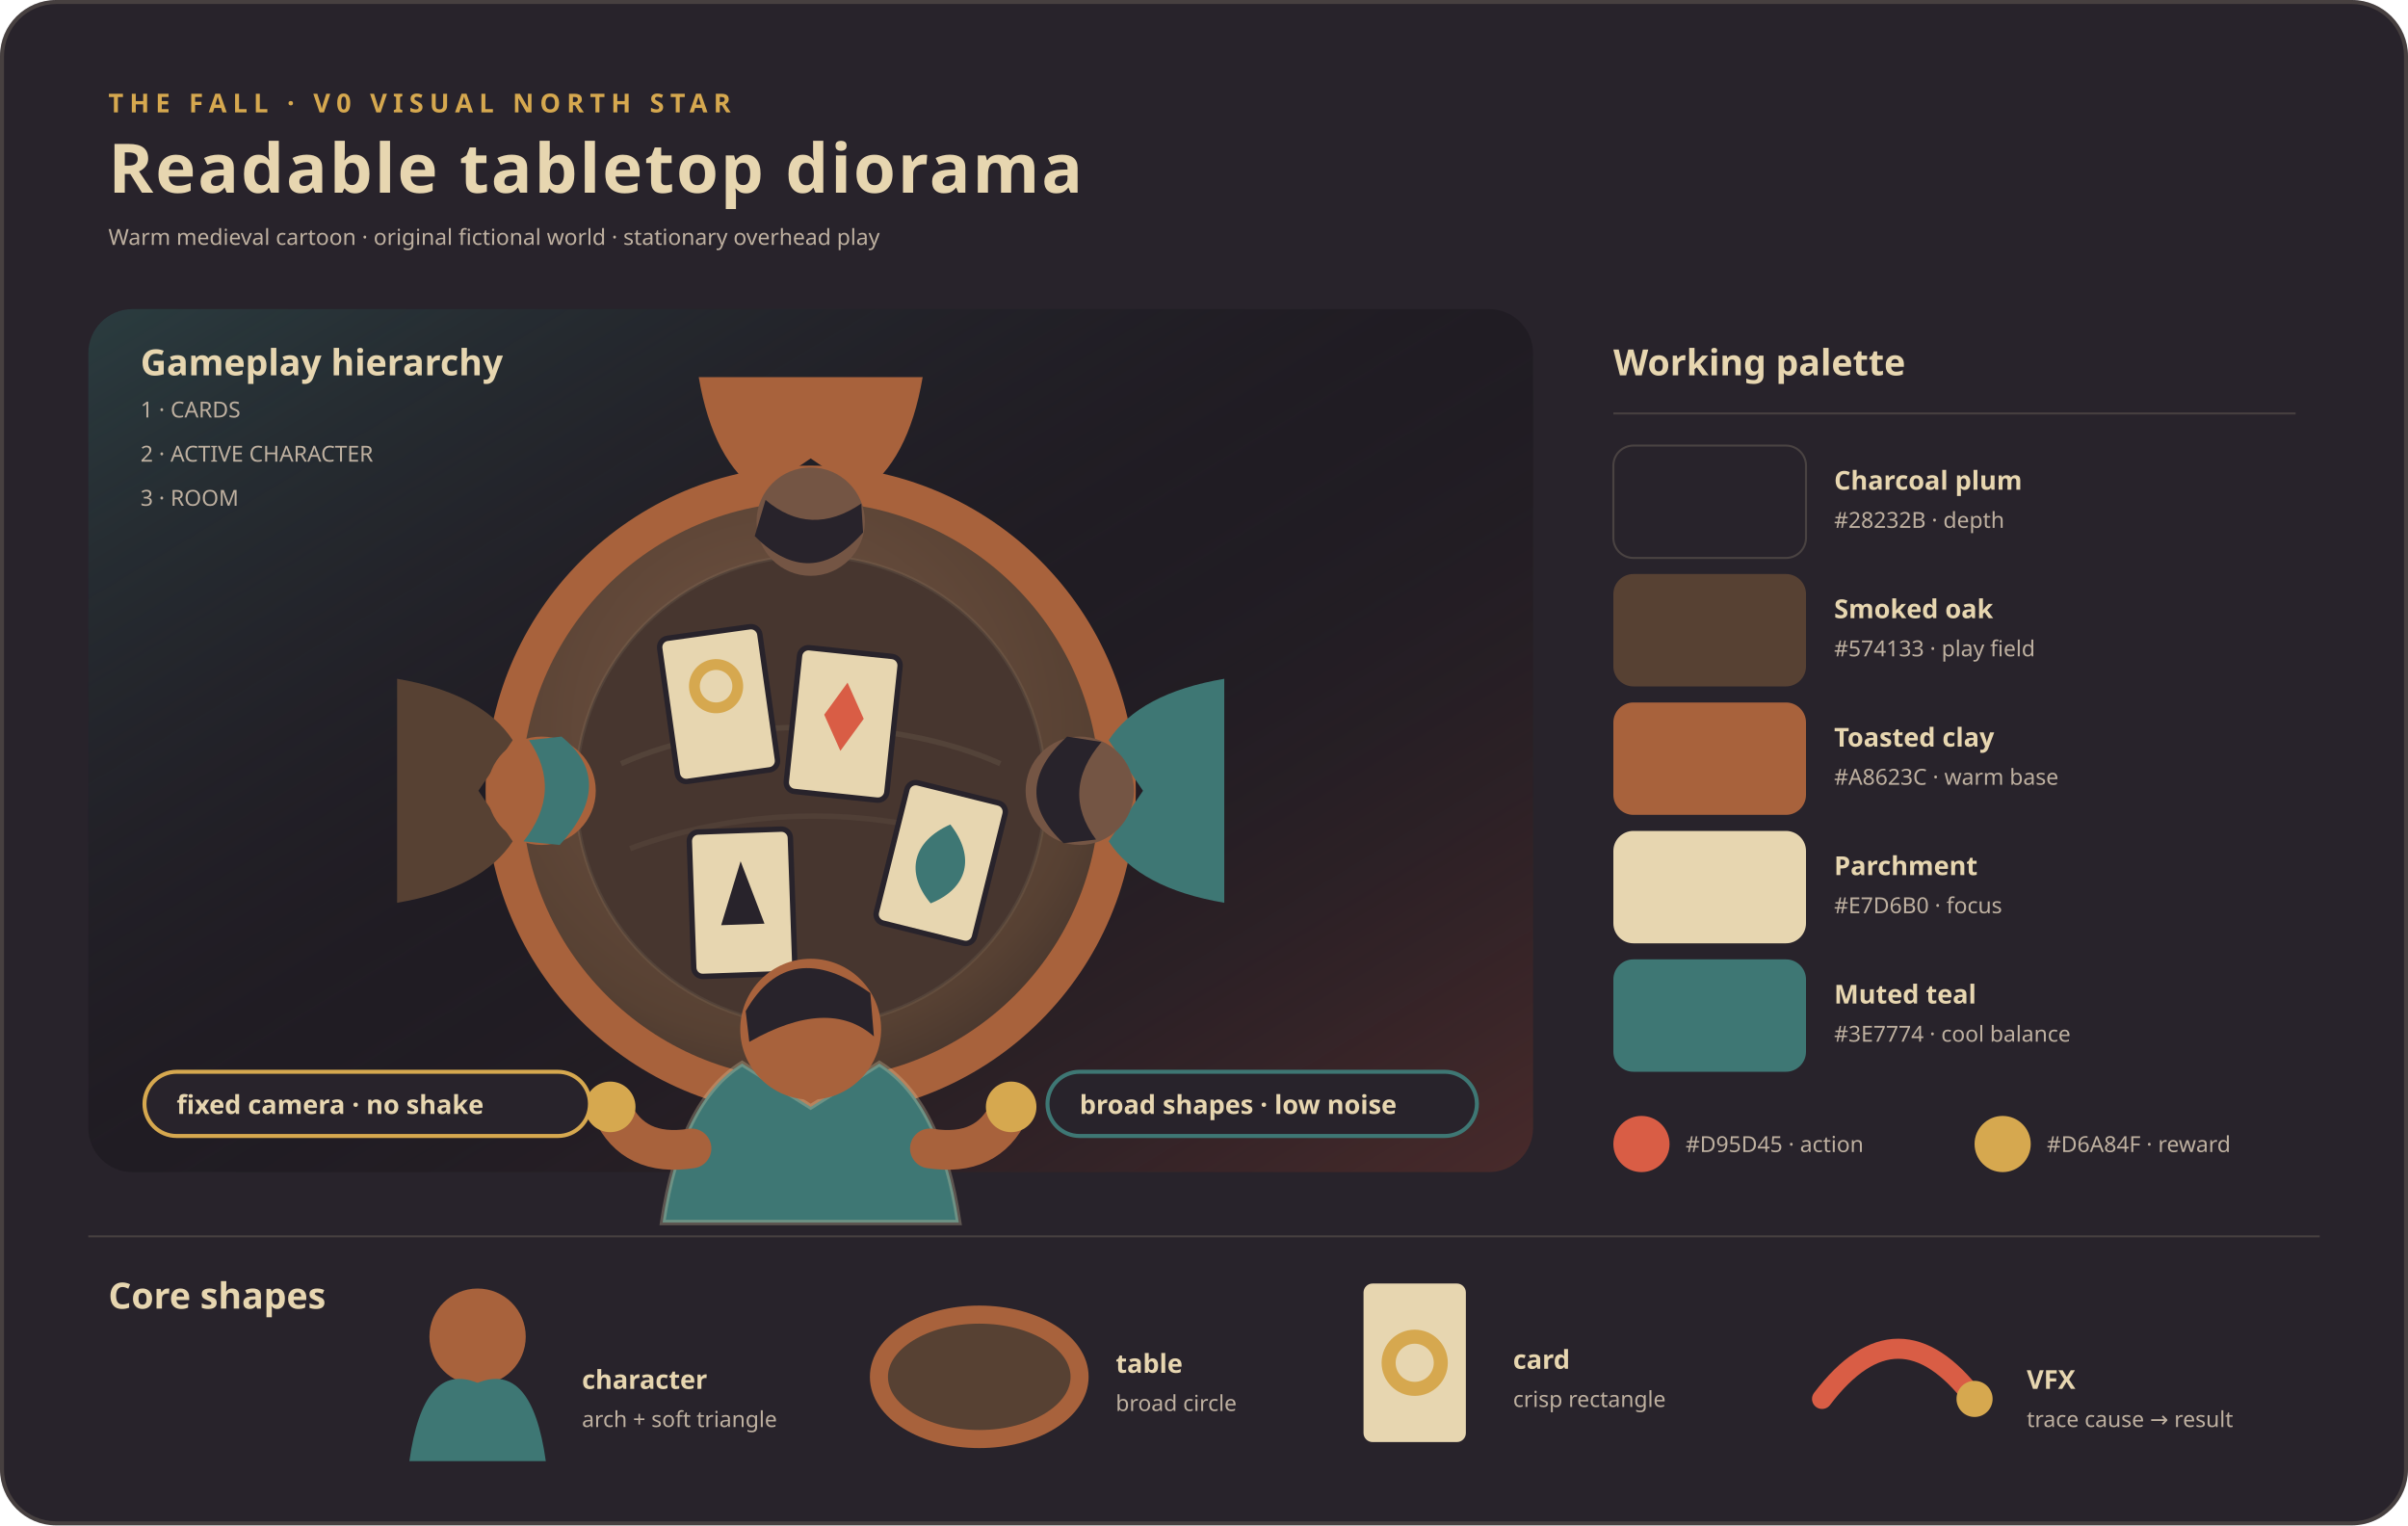
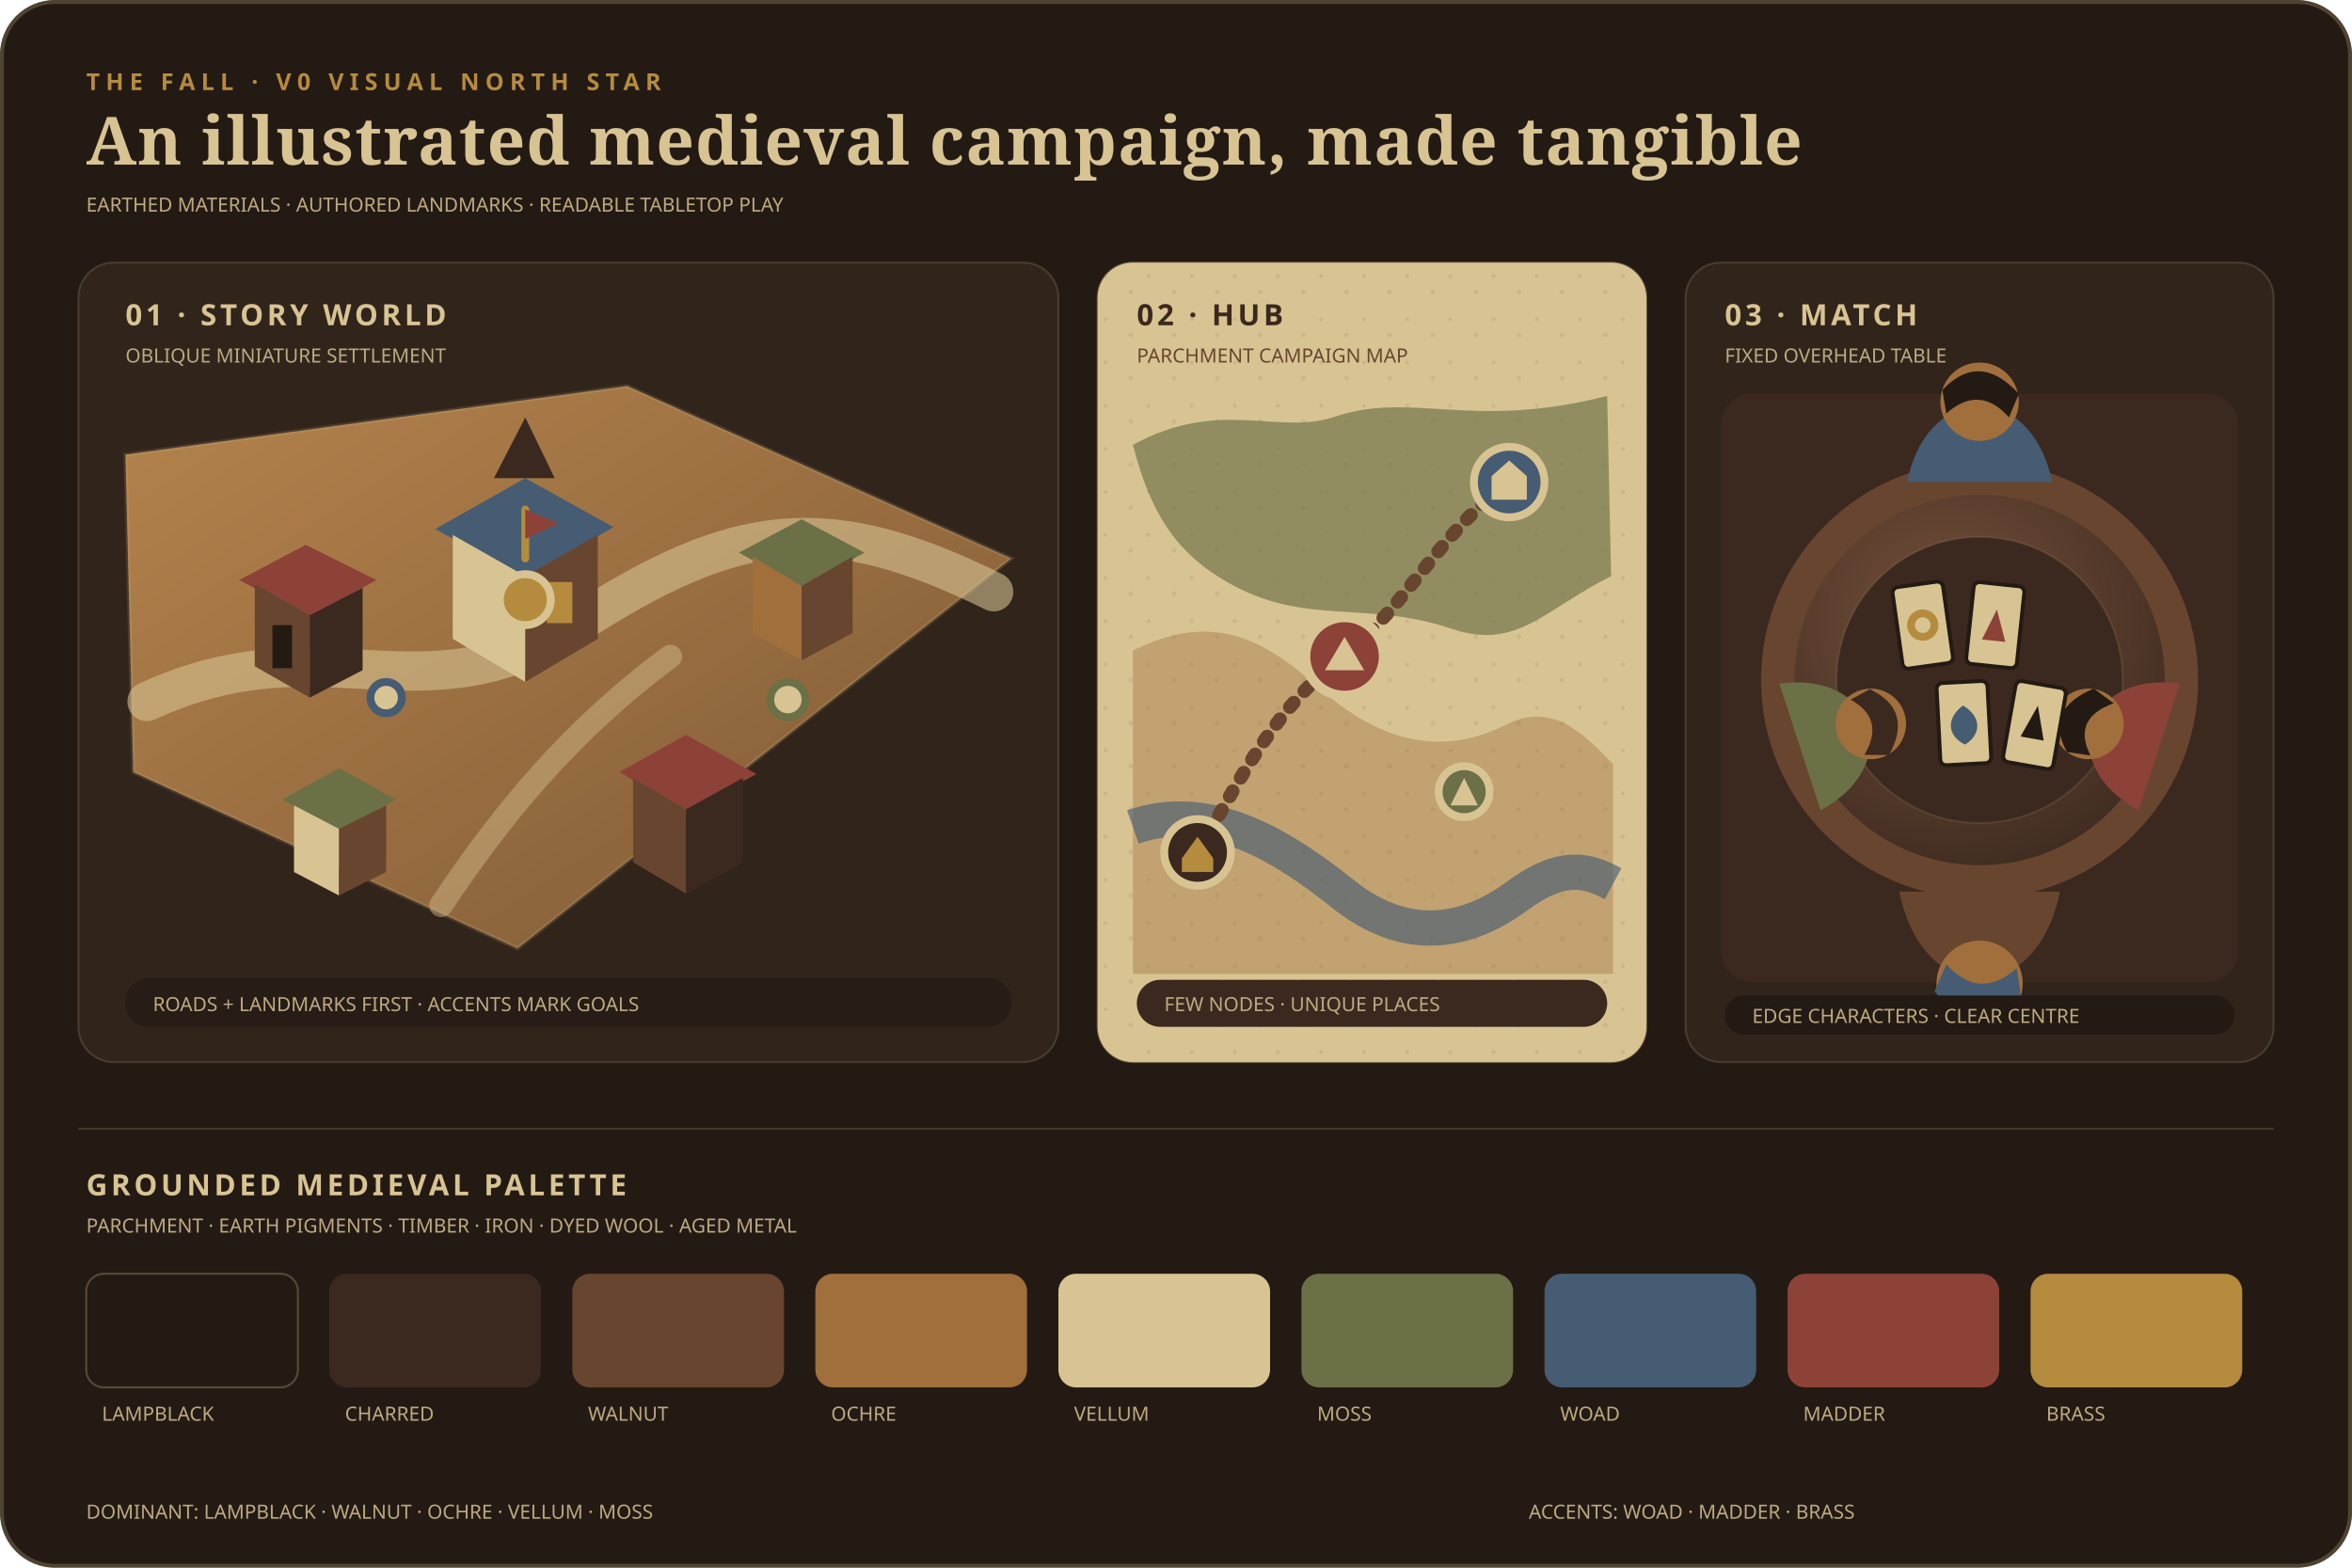
- <svg xmlns="http://www.w3.org/2000/svg" width="1200" height="760" viewBox="0 0 1200 760" role="img" aria-labelledby="title description">
+ <svg xmlns="http://www.w3.org/2000/svg" width="1200" height="800" viewBox="0 0 1200 800" role="img" aria-labelledby="title description">
  <defs>
-     <filter id="shadow" x="-20%" y="-20%" width="140%" height="140%">
-       <feDropShadow dx="0" dy="10" stdDeviation="14" flood-color="#17131A" flood-opacity="0.55" />
-     </filter>
-     <linearGradient id="room" x1="0" y1="0" x2="1" y2="1">
-       <stop offset="0" stop-color="#3E7774" stop-opacity="0.35" />
-       <stop offset="0.5" stop-color="#28232B" stop-opacity="0" />
-       <stop offset="1" stop-color="#D95D45" stop-opacity="0.22" />
+     <linearGradient id="story-ground" x1="0" y1="0" x2="1" y2="1">
+       <stop offset="0" stop-color="#B4834C" />
+       <stop offset="1" stop-color="#7E5935" />
    </linearGradient>
-     <radialGradient id="table" cx="45%" cy="40%" r="70%">
-       <stop offset="0" stop-color="#745544" />
-       <stop offset="0.72" stop-color="#574133" />
-       <stop offset="1" stop-color="#3B2D28" />
+     <radialGradient id="match-table" cx="42%" cy="35%" r="70%">
+       <stop offset="0" stop-color="#76503A" />
+       <stop offset="1" stop-color="#3B291F" />
    </radialGradient>
+     <pattern id="vellum-speckle" width="22" height="22" patternUnits="userSpaceOnUse">
+       <circle cx="4" cy="7" r="1" fill="#68452F" opacity="0.12" />
+       <circle cx="17" cy="15" r="1.2" fill="#241A14" opacity="0.08" />
+     </pattern>
    <style>
-       .title { font: 700 34px system-ui, sans-serif; letter-spacing: 1px; fill: #E7D6B0; }
-       .kicker { font: 700 13px system-ui, sans-serif; letter-spacing: 3px; fill: #D6A84F; }
-       .heading { font: 700 18px system-ui, sans-serif; fill: #E7D6B0; }
-       .label { font: 600 13px system-ui, sans-serif; fill: #E7D6B0; }
-       .small { font: 500 11px system-ui, sans-serif; fill: #BEB0A0; }
-       .rule { stroke: #E7D6B0; stroke-opacity: 0.16; }
+       .title { font: 700 34px Georgia, serif; letter-spacing: 0.6px; fill: #D8C493; }
+       .kicker { font: 700 12px system-ui, sans-serif; letter-spacing: 3px; fill: #B58B3E; }
+       .panel-title { font: 700 15px system-ui, sans-serif; letter-spacing: 1.8px; fill: #D8C493; }
+       .panel-title-dark { font: 700 15px system-ui, sans-serif; letter-spacing: 1.8px; fill: #3B291F; }
+       .label { font: 650 12px system-ui, sans-serif; fill: #D8C493; }
+       .label-dark { font: 650 12px system-ui, sans-serif; fill: #3B291F; }
+       .small { font: 500 10px system-ui, sans-serif; fill: #BDAA82; }
+       .small-dark { font: 500 10px system-ui, sans-serif; fill: #68452F; }
+       .rule { stroke: #D8C493; stroke-opacity: 0.18; }
    </style>
  </defs>
-   <rect width="1200" height="760" rx="28" fill="#28232B" />
-   <rect x="1" y="1" width="1198" height="758" rx="27" fill="none" stroke="#E7D6B0" stroke-opacity="0.16" stroke-width="2" />
-   <text x="54" y="56" class="kicker">THE FALL · V0 VISUAL NORTH STAR</text>
-   <text x="54" y="96" class="title">Readable tabletop diorama</text>
-   <text x="54" y="122" class="small">Warm medieval cartoon · original fictional world · stationary overhead play</text>
-   <rect x="44" y="154" width="720" height="430" rx="22" fill="#201C23" />
-   <rect x="44" y="154" width="720" height="430" rx="22" fill="url(#room)" />
-   <text x="70" y="187" class="heading">Gameplay hierarchy</text>
-   <text x="70" y="208" class="small">1 · CARDS</text>
-   <text x="70" y="230" class="small">2 · ACTIVE CHARACTER</text>
-   <text x="70" y="252" class="small">3 · ROOM</text>
-   <g transform="translate(404 394) scale(0.9)">
-     <circle r="170" fill="url(#table)" stroke="#A8623C" stroke-width="20" />
-     <circle r="130" fill="#47362F" stroke="#E7D6B0" stroke-opacity="0.08" stroke-width="2" />
-     <path d="M-105,-15 C-45,-42 45,-42 105,-15" fill="none" stroke="#E7D6B0" stroke-opacity="0.08" stroke-width="3" />
-     <path d="M-100,32 C-35,8 40,8 100,32" fill="none" stroke="#E7D6B0" stroke-opacity="0.06" stroke-width="3" />
-     <g transform="translate(-51 -48) rotate(-8)">
-       <rect x="-28" y="-40" width="56" height="80" rx="5" fill="#E7D6B0" stroke="#28232B" stroke-width="3" />
-       <circle cx="0" cy="-10" r="12" fill="none" stroke="#D6A84F" stroke-width="6" />
-       <text x="-20" y="-21" class="label" fill="#28232B">4</text>
+   <rect width="1200" height="800" rx="28" fill="#241A14" />
+   <rect x="1" y="1" width="1198" height="798" rx="27" fill="none" stroke="#D8C493" stroke-opacity="0.24" stroke-width="2" />
+   <text x="44" y="46" class="kicker">THE FALL · V0 VISUAL NORTH STAR</text>
+   <text x="44" y="84" class="title">An illustrated medieval campaign, made tangible</text>
+   <text x="44" y="108" class="small">EARTHED MATERIALS · AUTHORED LANDMARKS · READABLE TABLETOP PLAY</text>
+   <g transform="translate(40 134)">
+     <rect width="500" height="408" rx="18" fill="#30241B" stroke="#D8C493" stroke-opacity="0.18" />
+     <text x="24" y="32" class="panel-title">01 · STORY WORLD</text>
+     <text x="24" y="51" class="small">OBLIQUE MINIATURE SETTLEMENT</text>
+     <path d="M24,98 L280,63 L476,151 L224,350 L28,260 Z" fill="url(#story-ground)" stroke="#D8C493" stroke-opacity="0.15" stroke-width="2" />
+     <path d="M35,224 C126,182 174,236 255,184 S382,126 467,168" fill="none" stroke="#D8C493" stroke-opacity="0.58" stroke-width="20" stroke-linecap="round" />
+     <path d="M185,328 C217,280 252,238 302,201" fill="none" stroke="#D8C493" stroke-opacity="0.42" stroke-width="12" stroke-linecap="round" />
+     <g transform="translate(82 136)">
+       <path d="M0,26 L34,8 L70,26 L36,45 Z" fill="#8D4238" />
+       <path d="M8,28 L36,44 L36,86 L8,70 Z" fill="#68452F" />
+       <path d="M36,44 L63,30 L63,72 L36,86 Z" fill="#3B291F" />
+       <rect x="17" y="49" width="10" height="22" fill="#241A14" />
    </g>
-     <g transform="translate(18 -37) rotate(6)">
-       <rect x="-28" y="-40" width="56" height="80" rx="5" fill="#E7D6B0" stroke="#28232B" stroke-width="3" />
-       <path d="M0,-23 L11,-4 L0,15 L-11,-4 Z" fill="#D95D45" />
+     <g transform="translate(182 104)">
+       <path d="M0,32 L46,6 L91,31 L46,57 Z" fill="#465C73" />
+       <path d="M9,35 L46,56 L46,110 L9,88 Z" fill="#D8C493" />
+       <path d="M46,56 L83,35 L83,88 L46,110 Z" fill="#68452F" />
+       <rect x="57" y="59" width="13" height="21" fill="#B58B3E" />
+       <path d="M30,6 L46,-25 L61,6 Z" fill="#3B291F" />
    </g>
-     <g transform="translate(72 40) rotate(14)">
-       <rect x="-28" y="-40" width="56" height="80" rx="5" fill="#E7D6B0" stroke="#28232B" stroke-width="3" />
-       <path d="M0,-22 C18,-8 18,10 0,23 C-18,10 -18,-8 0,-22 Z" fill="#3E7774" />
+     <g transform="translate(337 125)">
+       <path d="M0,23 L32,6 L64,23 L32,41 Z" fill="#6B7046" />
+       <path d="M7,25 L32,40 L32,78 L7,64 Z" fill="#A06F3C" />
+       <path d="M32,40 L58,25 L58,64 L32,78 Z" fill="#68452F" />
    </g>
-     <g transform="translate(-38 62) rotate(-2)">
-       <rect x="-28" y="-40" width="56" height="80" rx="5" fill="#E7D6B0" stroke="#28232B" stroke-width="3" />
-       <path d="M-12,12 L0,-23 L12,12 Z" fill="#28232B" />
+     <g transform="translate(276 236)">
+       <path d="M0,24 L34,5 L70,25 L34,44 Z" fill="#8D4238" />
+       <path d="M7,27 L34,43 L34,86 L7,70 Z" fill="#68452F" />
+       <path d="M34,43 L63,27 L63,70 L34,86 Z" fill="#3B291F" />
    </g>
-     <g transform="translate(0 204)">
-       <path d="M-82,35 Q-72,-32 -38,-53 L0,-29 L38,-53 Q72,-32 82,35 Z" fill="#3E7774" stroke="#E7D6B0" stroke-opacity="0.28" stroke-width="3" />
-       <circle cy="-72" r="39" fill="#A8623C" />
-       <path d="M-36,-82 Q-12,-124 33,-92 L35,-68 Q10,-90 -34,-65 Z" fill="#28232B" />
-       <path d="M-66,-6 Q-98,-1 -110,-27" fill="none" stroke="#A8623C" stroke-width="22" stroke-linecap="round" />
-       <path d="M66,-6 Q98,-1 110,-27" fill="none" stroke="#A8623C" stroke-width="22" stroke-linecap="round" />
-       <circle cx="-111" cy="-29" r="14" fill="#D6A84F" />
-       <circle cx="111" cy="-29" r="14" fill="#D6A84F" />
+     <g transform="translate(104 253)">
+       <path d="M0,21 L29,5 L58,21 L29,37 Z" fill="#6B7046" />
+       <path d="M6,24 L29,36 L29,70 L6,58 Z" fill="#D8C493" />
+       <path d="M29,36 L53,24 L53,58 L29,70 Z" fill="#68452F" />
    </g>
-     <g transform="translate(0 -204) rotate(180)">
-       <path d="M-62,25 Q-54,-22 -28,-39 L0,-20 L28,-39 Q54,-22 62,25 Z" fill="#A8623C" />
-       <circle cy="-55" r="30" fill="#745544" />
-       <path d="M-29,-61 Q0,-94 31,-63 L25,-43 Q0,-64 -28,-45 Z" fill="#28232B" />
+     <circle cx="228" cy="172" r="13" fill="#B58B3E" stroke="#D8C493" stroke-width="4" />
+     <path d="M228,151 L228,126" stroke="#B58B3E" stroke-width="4" stroke-linecap="round" />
+     <path d="M228,126 L245,133 L228,141 Z" fill="#8D4238" />
+     <circle cx="362" cy="223" r="9" fill="#D8C493" stroke="#6B7046" stroke-width="4" />
+     <circle cx="157" cy="222" r="8" fill="#D8C493" stroke="#465C73" stroke-width="4" />
+     <rect x="24" y="365" width="452" height="25" rx="12" fill="#241A14" fill-opacity="0.68" />
+     <text x="38" y="382" class="small">ROADS + LANDMARKS FIRST · ACCENTS MARK GOALS</text>
+   </g>
+   <g transform="translate(560 134)">
+     <rect width="280" height="408" rx="18" fill="#D8C493" stroke="#D8C493" stroke-opacity="0.3" />
+     <rect width="280" height="408" rx="18" fill="url(#vellum-speckle)" />
+     <text x="20" y="32" class="panel-title-dark">02 · HUB</text>
+     <text x="20" y="51" class="small-dark">PARCHMENT CAMPAIGN MAP</text>
+     <path d="M18,93 C62,69 91,88 120,79 C160,65 190,86 260,68 L262,160 C228,177 214,198 181,187 C137,172 106,186 66,163 C40,148 27,128 18,93 Z" fill="#6B7046" opacity="0.65" />
+     <path d="M18,198 C58,178 84,191 114,218 C145,245 176,252 208,236 C231,224 247,239 263,256 L263,363 L18,363 Z" fill="#A06F3C" opacity="0.4" />
+     <path d="M18,288 C58,274 96,299 125,322 C151,343 181,347 213,324 C237,306 250,310 263,317" fill="none" stroke="#465C73" stroke-width="18" stroke-opacity="0.64" />
+     <path d="M51,301 C78,254 91,228 125,201 S173,139 210,112" fill="none" stroke="#68452F" stroke-width="7" stroke-dasharray="3 8" stroke-linecap="round" />
+     <g transform="translate(51 301)">
+       <circle r="17" fill="#3B291F" stroke="#D8C493" stroke-width="4" />
+       <path d="M-8,3 L0,-8 L8,3 L8,10 L-8,10 Z" fill="#B58B3E" />
    </g>
-     <g transform="translate(-204 0) rotate(90)">
-       <path d="M-62,25 Q-54,-22 -28,-39 L0,-20 L28,-39 Q54,-22 62,25 Z" fill="#574133" />
-       <circle cy="-55" r="30" fill="#A8623C" />
-       <path d="M-30,-66 Q-5,-97 30,-65 L28,-45 Q0,-67 -28,-48 Z" fill="#3E7774" />
+     <g transform="translate(126 201)">
+       <circle r="20" fill="#8D4238" stroke="#D8C493" stroke-width="5" />
+       <path d="M-10,7 L0,-10 L10,7 Z" fill="#D8C493" />
    </g>
-     <g transform="translate(204 0) rotate(-90)">
-       <path d="M-62,25 Q-54,-22 -28,-39 L0,-20 L28,-39 Q54,-22 62,25 Z" fill="#3E7774" />
-       <circle cy="-55" r="30" fill="#745544" />
-       <path d="M-29,-64 Q0,-95 30,-62 L27,-43 Q0,-66 -27,-46 Z" fill="#28232B" />
+     <g transform="translate(210 112)">
+       <circle r="18" fill="#465C73" stroke="#D8C493" stroke-width="4" />
+       <path d="M-9,9 L-9,-3 L0,-11 L9,-3 L9,9 Z" fill="#D8C493" />
+     </g>
+     <g transform="translate(187 270)">
+       <circle r="13" fill="#6B7046" stroke="#D8C493" stroke-width="4" />
+       <path d="M0,-7 L7,7 L-7,7 Z" fill="#D8C493" />
+     </g>
+     <rect x="20" y="366" width="240" height="24" rx="12" fill="#3B291F" />
+     <text x="34" y="382" class="small">FEW NODES · UNIQUE PLACES</text>
+   </g>
+   <g transform="translate(860 134)">
+     <rect width="300" height="408" rx="18" fill="#30241B" stroke="#D8C493" stroke-opacity="0.18" />
+     <text x="20" y="32" class="panel-title">03 · MATCH</text>
+     <text x="20" y="51" class="small">FIXED OVERHEAD TABLE</text>
+     <rect x="18" y="67" width="264" height="300" rx="16" fill="#3B291F" />
+     <circle cx="150" cy="213" r="103" fill="url(#match-table)" stroke="#68452F" stroke-width="17" />
+     <circle cx="150" cy="213" r="73" fill="#3B291F" stroke="#D8C493" stroke-opacity="0.12" />
+     <g transform="translate(150 106)">
+       <path d="M-37,6 Q-30,-28 0,-35 Q30,-28 37,6 Z" fill="#465C73" />
+       <circle cy="-35" r="20" fill="#A06F3C" />
+       <path d="M-19,-41 Q0,-61 20,-39 L15,-27 Q0,-44 -17,-29 Z" fill="#241A14" />
+     </g>
+     <g transform="translate(65 245) rotate(72)">
+       <path d="M-34,7 Q-28,-25 0,-31 Q28,-25 34,7 Z" fill="#6B7046" />
+       <circle cy="-31" r="18" fill="#A06F3C" />
+       <path d="M-17,-36 Q0,-54 18,-35 L14,-23 Q0,-39 -15,-25 Z" fill="#3B291F" />
+     </g>
+     <g transform="translate(235 245) rotate(-72)">
+       <path d="M-34,7 Q-28,-25 0,-31 Q28,-25 34,7 Z" fill="#8D4238" />
+       <circle cy="-31" r="18" fill="#A06F3C" />
+       <path d="M-17,-37 Q0,-55 18,-34 L14,-22 Q0,-40 -15,-25 Z" fill="#241A14" />
+     </g>
+     <g transform="translate(150 330) rotate(180)">
+       <path d="M-41,9 Q-33,-30 0,-38 Q33,-30 41,9 Z" fill="#68452F" />
+       <circle cy="-38" r="22" fill="#A06F3C" />
+       <path d="M-21,-44 Q0,-67 23,-42 L17,-28 Q0,-47 -19,-30 Z" fill="#465C73" />
+     </g>
+     <g transform="translate(121 185) rotate(-8)">
+       <rect x="-13" y="-21" width="26" height="42" rx="3" fill="#D8C493" stroke="#241A14" stroke-width="2" />
+       <circle cy="0" r="6" fill="none" stroke="#B58B3E" stroke-width="4" />
+     </g>
+     <g transform="translate(158 185) rotate(6)">
+       <rect x="-13" y="-21" width="26" height="42" rx="3" fill="#D8C493" stroke="#241A14" stroke-width="2" />
+       <path d="M0,-8 L6,8 L-6,8 Z" fill="#8D4238" />
+     </g>
+     <g transform="translate(142 235) rotate(-3)">
+       <rect x="-13" y="-21" width="26" height="42" rx="3" fill="#D8C493" stroke="#241A14" stroke-width="2" />
+       <path d="M0,-9 C9,-3 9,6 0,11 C-9,6 -9,-3 0,-9 Z" fill="#465C73" />
+     </g>
+     <g transform="translate(178 236) rotate(10)">
+       <rect x="-13" y="-21" width="26" height="42" rx="3" fill="#D8C493" stroke="#241A14" stroke-width="2" />
+       <path d="M-6,7 L0,-10 L6,7 Z" fill="#241A14" />
+     </g>
+     <rect x="20" y="374" width="260" height="20" rx="10" fill="#241A14" />
+     <text x="34" y="388" class="small">EDGE CHARACTERS · CLEAR CENTRE</text>
+   </g>
+   <line x1="40" y1="576" x2="1160" y2="576" class="rule" />
+   <text x="44" y="610" class="panel-title">GROUNDED MEDIEVAL PALETTE</text>
+   <text x="44" y="629" class="small">PARCHMENT · EARTH PIGMENTS · TIMBER · IRON · DYED WOOL · AGED METAL</text>
+   <g transform="translate(44 650)">
+     <g>
+       <rect width="108" height="58" rx="9" fill="#241A14" stroke="#D8C493" stroke-opacity="0.28" />
+       <text x="8" y="75" class="small">LAMPBLACK</text>
+     </g>
+     <g transform="translate(124)">
+       <rect width="108" height="58" rx="9" fill="#3B291F" />
+       <text x="8" y="75" class="small">CHARRED</text>
+     </g>
+     <g transform="translate(248)">
+       <rect width="108" height="58" rx="9" fill="#68452F" />
+       <text x="8" y="75" class="small">WALNUT</text>
+     </g>
+     <g transform="translate(372)">
+       <rect width="108" height="58" rx="9" fill="#A06F3C" />
+       <text x="8" y="75" class="small">OCHRE</text>
+     </g>
+     <g transform="translate(496)">
+       <rect width="108" height="58" rx="9" fill="#D8C493" />
+       <text x="8" y="75" class="small">VELLUM</text>
+     </g>
+     <g transform="translate(620)">
+       <rect width="108" height="58" rx="9" fill="#6B7046" />
+       <text x="8" y="75" class="small">MOSS</text>
+     </g>
+     <g transform="translate(744)">
+       <rect width="108" height="58" rx="9" fill="#465C73" />
+       <text x="8" y="75" class="small">WOAD</text>
+     </g>
+     <g transform="translate(868)">
+       <rect width="108" height="58" rx="9" fill="#8D4238" />
+       <text x="8" y="75" class="small">MADDER</text>
+     </g>
+     <g transform="translate(992)">
+       <rect width="108" height="58" rx="9" fill="#B58B3E" />
+       <text x="8" y="75" class="small">BRASS</text>
    </g>
  </g>
-   <g transform="translate(72 534)">
-     <rect width="222" height="32" rx="16" fill="#28232B" stroke="#D6A84F" stroke-width="2" />
-     <text x="16" y="21" class="label">fixed camera · no shake</text>
-   </g>
-   <g transform="translate(522 534)">
-     <rect width="214" height="32" rx="16" fill="#28232B" stroke="#3E7774" stroke-width="2" />
-     <text x="16" y="21" class="label">broad shapes · low noise</text>
-   </g>
-   <g transform="translate(804 154)">
-     <text y="33" class="heading">Working palette</text>
-     <line x1="0" y1="52" x2="340" y2="52" class="rule" />
-     <g transform="translate(0 68)">
-       <rect width="96" height="56" rx="10" fill="#28232B" stroke="#E7D6B0" stroke-opacity="0.18" />
-       <text x="110" y="22" class="label">Charcoal plum</text>
-       <text x="110" y="41" class="small">#28232B · depth</text>
-     </g>
-     <g transform="translate(0 132)">
-       <rect width="96" height="56" rx="10" fill="#574133" />
-       <text x="110" y="22" class="label">Smoked oak</text>
-       <text x="110" y="41" class="small">#574133 · play field</text>
-     </g>
-     <g transform="translate(0 196)">
-       <rect width="96" height="56" rx="10" fill="#A8623C" />
-       <text x="110" y="22" class="label">Toasted clay</text>
-       <text x="110" y="41" class="small">#A8623C · warm base</text>
-     </g>
-     <g transform="translate(0 260)">
-       <rect width="96" height="56" rx="10" fill="#E7D6B0" />
-       <text x="110" y="22" class="label">Parchment</text>
-       <text x="110" y="41" class="small">#E7D6B0 · focus</text>
-     </g>
-     <g transform="translate(0 324)">
-       <rect width="96" height="56" rx="10" fill="#3E7774" />
-       <text x="110" y="22" class="label">Muted teal</text>
-       <text x="110" y="41" class="small">#3E7774 · cool balance</text>
-     </g>
-     <circle cx="14" cy="416" r="14" fill="#D95D45" />
-     <text x="36" y="420" class="small">#D95D45 · action</text>
-     <circle cx="194" cy="416" r="14" fill="#D6A84F" />
-     <text x="216" y="420" class="small">#D6A84F · reward</text>
-   </g>
-   <line x1="44" y1="616" x2="1156" y2="616" class="rule" />
-   <text x="54" y="652" class="heading">Core shapes</text>
-   <g transform="translate(204 638)">
-     <circle cx="34" cy="28" r="24" fill="#A8623C" />
-     <path d="M0,90 Q7,40 34,51 Q61,40 68,90 Z" fill="#3E7774" />
-     <text x="86" y="54" class="label">character</text>
-     <text x="86" y="73" class="small">arch + soft triangle</text>
-   </g>
-   <g transform="translate(438 646)">
-     <ellipse cx="50" cy="40" rx="50" ry="31" fill="#574133" stroke="#A8623C" stroke-width="9" />
-     <text x="118" y="38" class="label">table</text>
-     <text x="118" y="57" class="small">broad circle</text>
-   </g>
-   <g transform="translate(678 638)">
-     <rect width="54" height="82" rx="6" fill="#E7D6B0" stroke="#28232B" stroke-width="3" />
-     <circle cx="27" cy="41" r="13" fill="none" stroke="#D6A84F" stroke-width="7" />
-     <text x="76" y="44" class="label">card</text>
-     <text x="76" y="63" class="small">crisp rectangle</text>
-   </g>
-   <g transform="translate(908 652)">
-     <path d="M0,45 Q38,-5 76,45" fill="none" stroke="#D95D45" stroke-width="10" stroke-linecap="round" />
-     <circle cx="76" cy="45" r="9" fill="#D6A84F" />
-     <text x="102" y="40" class="label">VFX</text>
-     <text x="102" y="59" class="small">trace cause → result</text>
-   </g>
+   <text x="44" y="775" class="small">DOMINANT: LAMPBLACK · WALNUT · OCHRE · VELLUM · MOSS</text>
+   <text x="780" y="775" class="small">ACCENTS: WOAD · MADDER · BRASS</text>
</svg>
